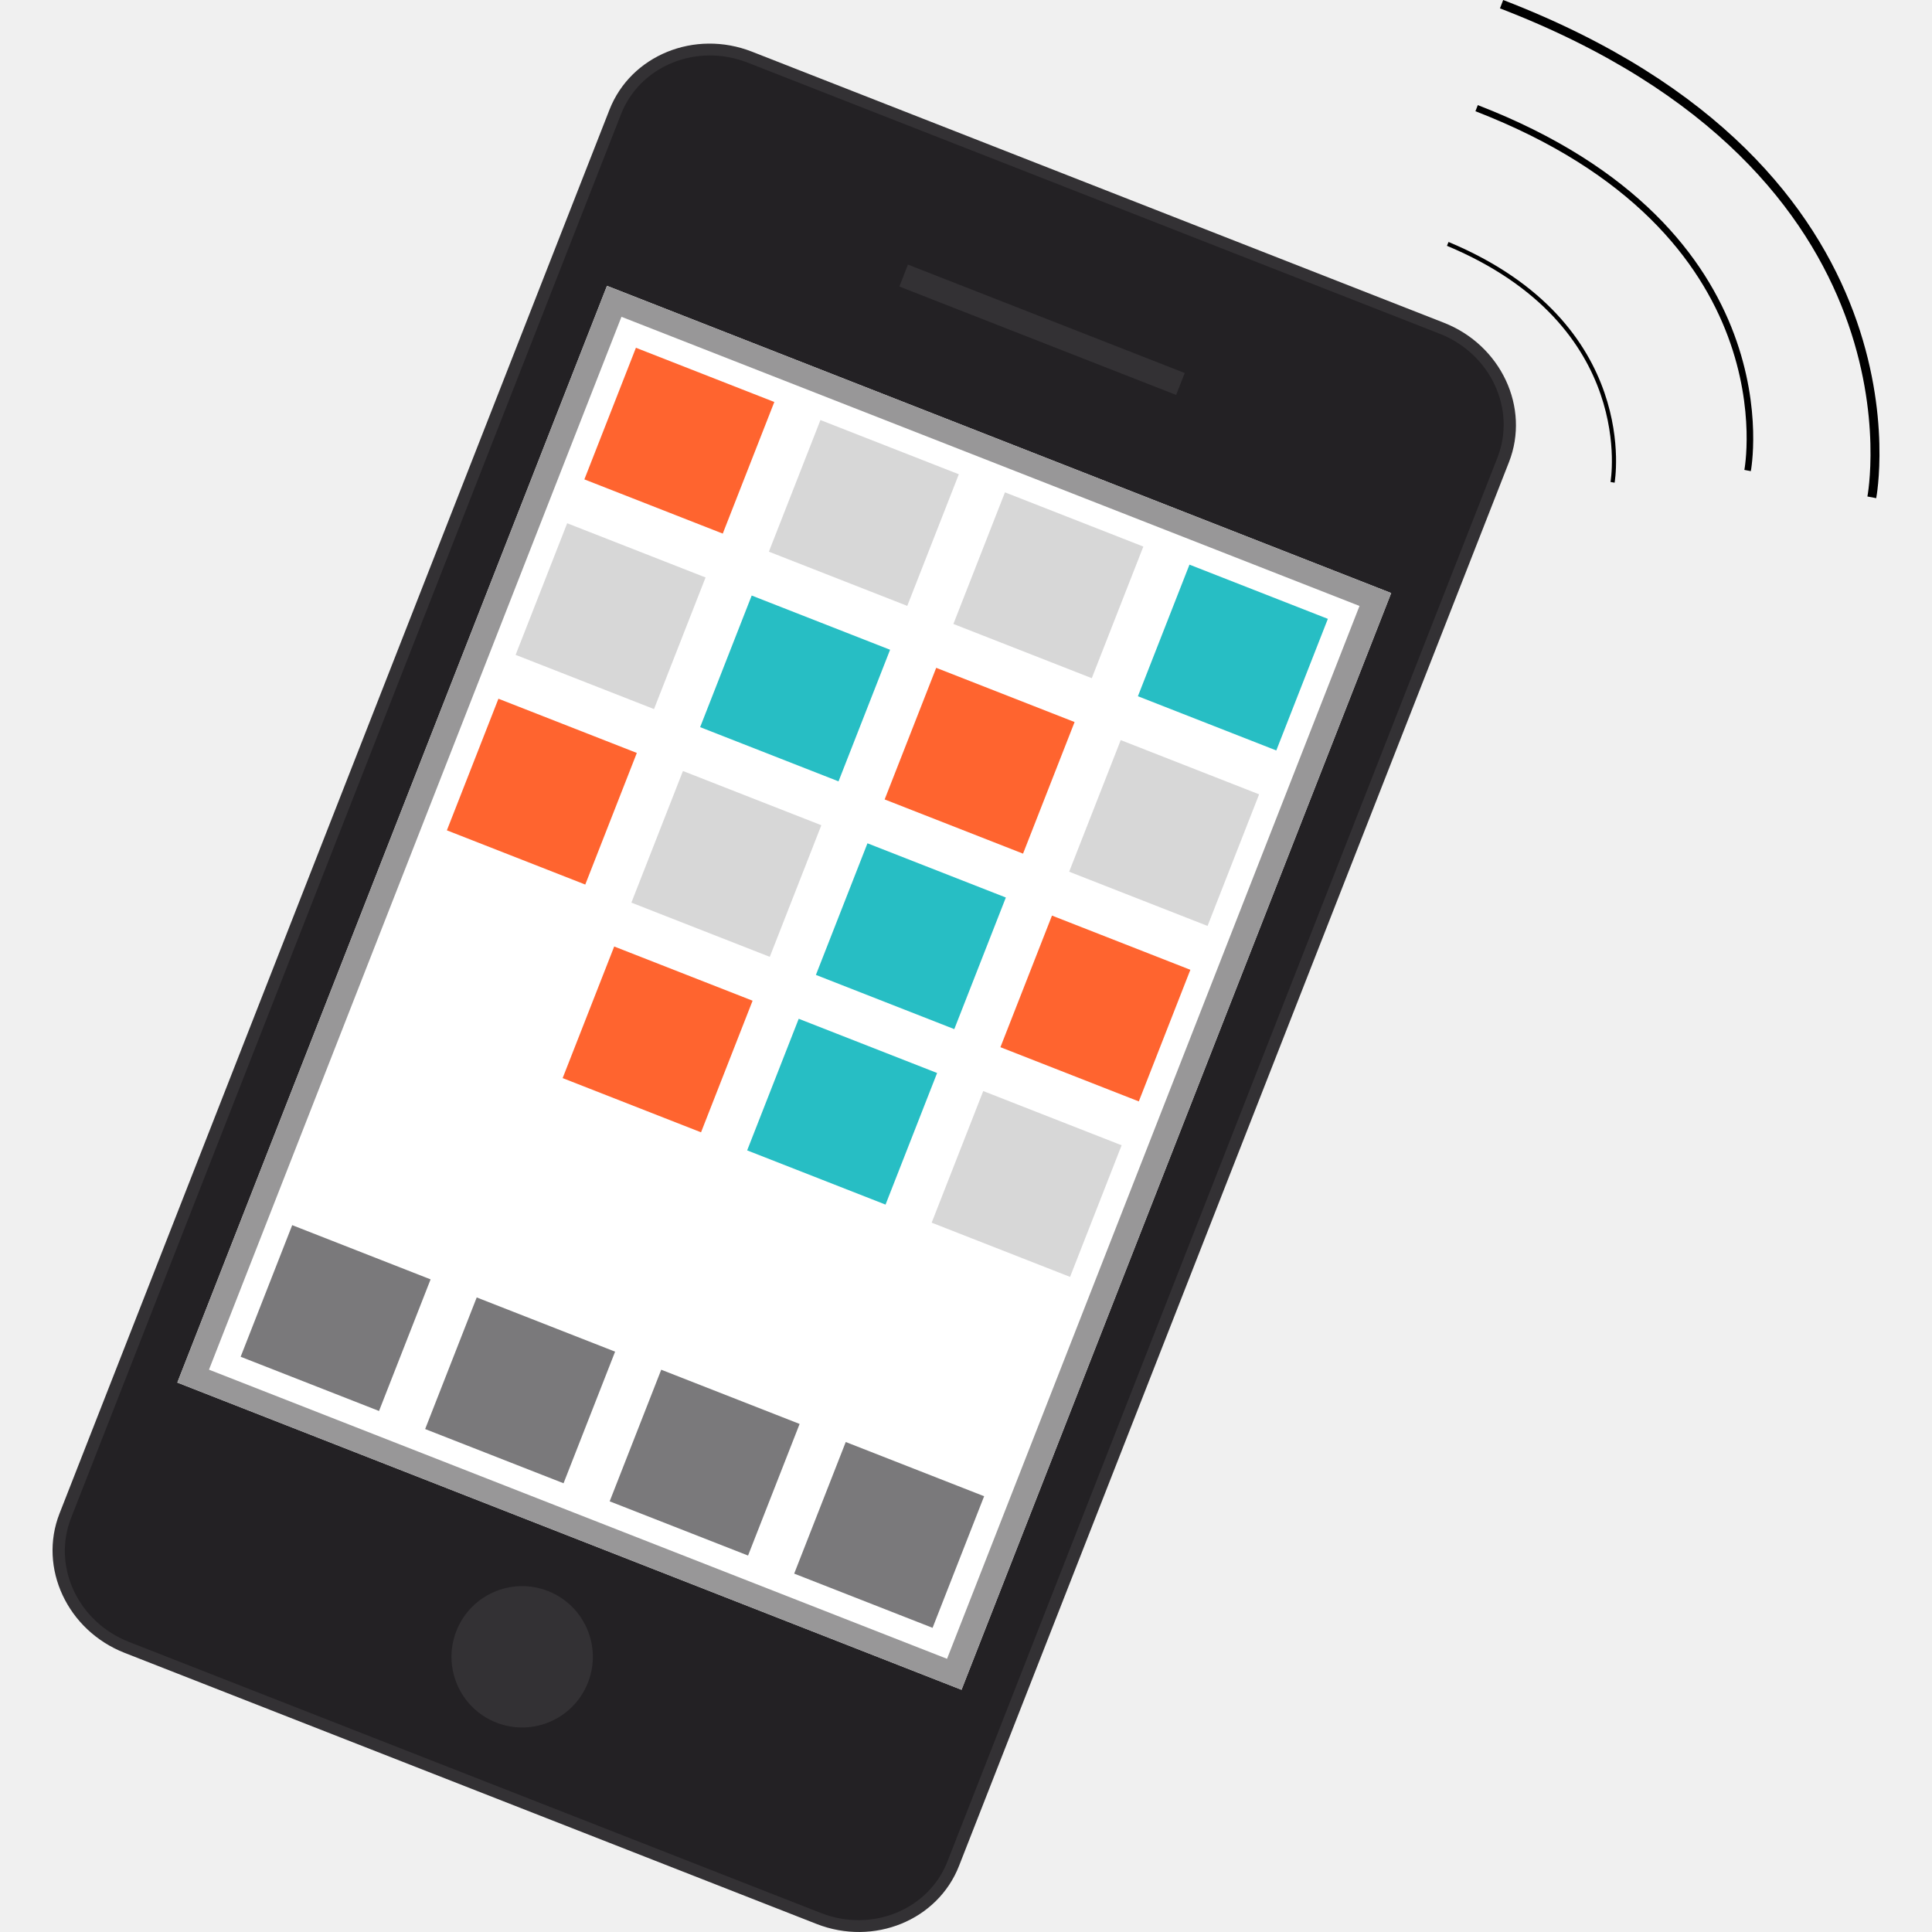
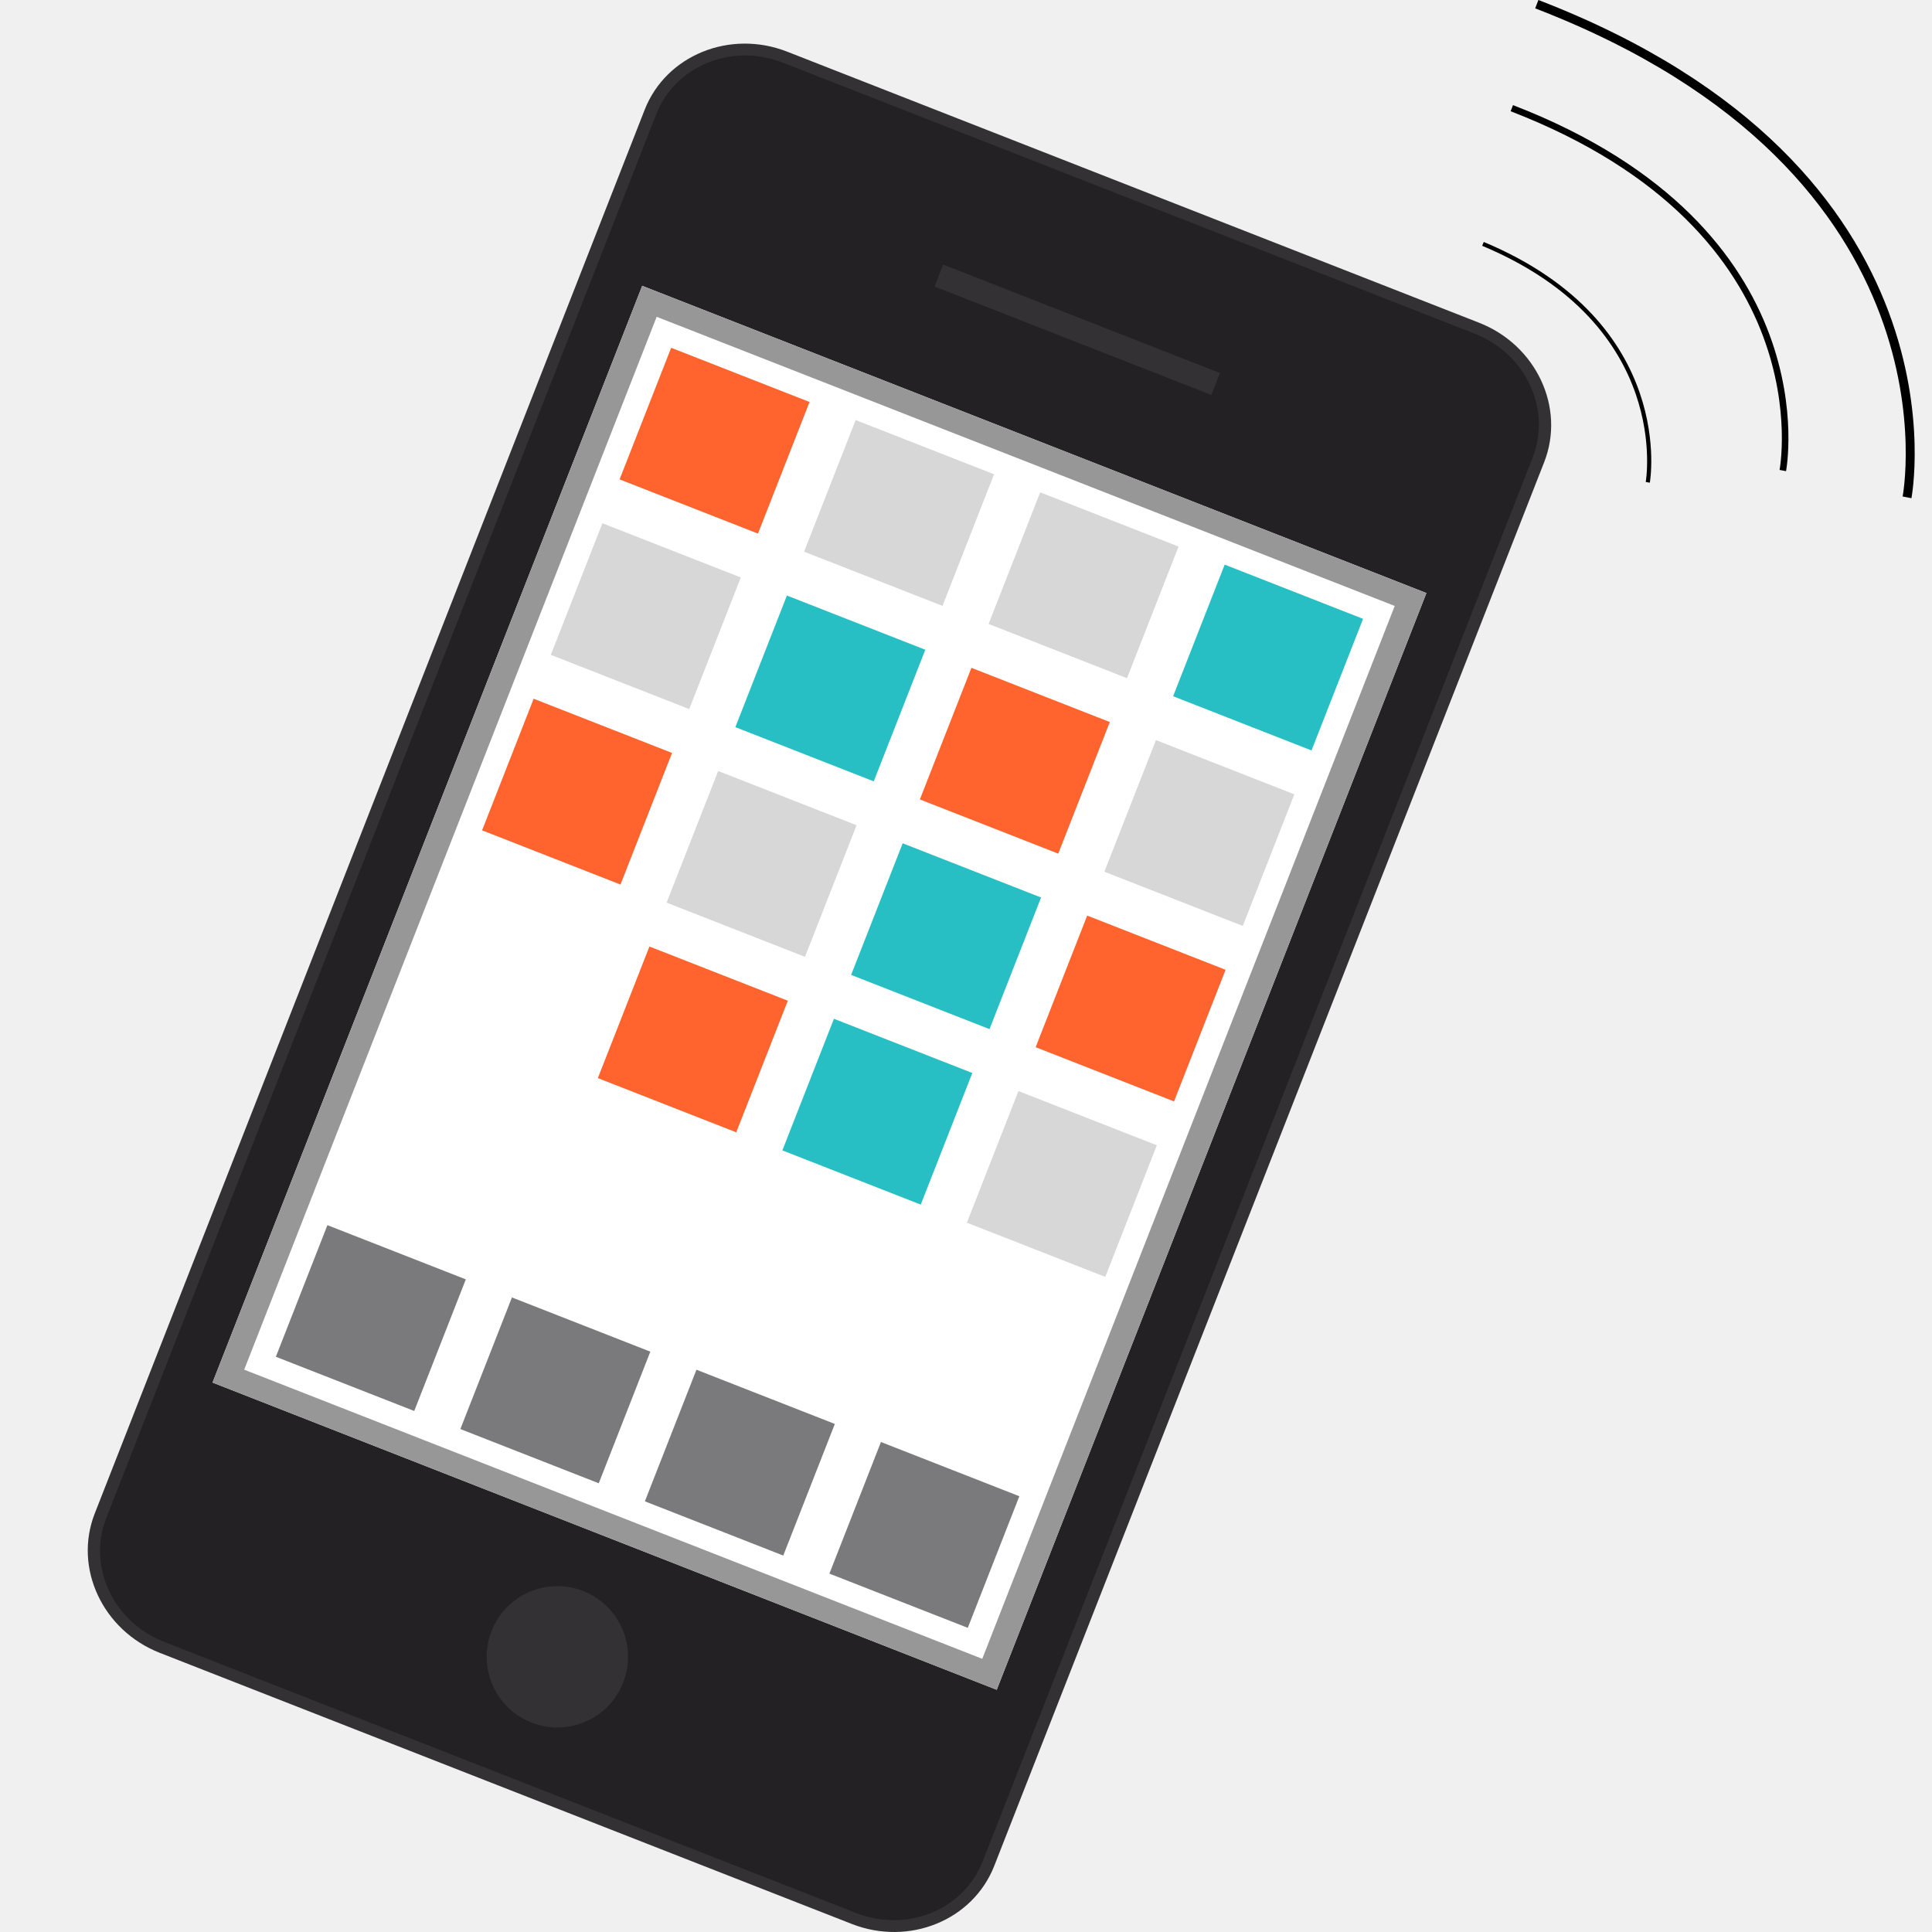
- <svg xmlns="http://www.w3.org/2000/svg" version="1.1" id="svg3430" height="464.723" width="464.723">
+ <svg xmlns="http://www.w3.org/2000/svg" version="1.1" id="svg3430" height="495.704" width="495.704">
  <defs id="defs3482" />
-   <g transform="translate(1,-17.24989)" id="g3432">
-     <rect style="fill:none" x="-1" y="-1" width="582" height="402" id="canvas_background" />
+   <g transform="translate(0,-50.42936)" id="g3432">
+     <rect style="fill:none;stroke-width:1.067" x="-1.067" y="-1.067" width="620.8" height="428.8" id="canvas_background" />
  </g>
-   <path id="path3488" d="M 394.068,41.795 Z" style="fill:none;fill-rule:evenodd;stroke:#000000;stroke-width:1px;stroke-linecap:butt;stroke-linejoin:miter;stroke-opacity:1" />
-   <g transform="translate(-47.35711,-17.24998)" id="g142">
-     <g id="g3437">
-       <g id="Layer_2">
-         <g id="svg_1">
-           <g transform="rotate(21.3935,236.001,254.857)" id="svg_3">
-             <g id="svg_34">
-               <path style="fill:#333134" id="svg_33" d="M 325.376,461.686 H 146.624 c -14.786,0 -26.812,-11.439 -26.812,-25.499 V 73.526 c 0,-14.062 12.028,-25.499 26.812,-25.499 h 178.753 c 14.786,0 26.812,11.439 26.812,25.499 V 436.186 c 0,14.062 -12.028,25.5 -26.814,25.5 z M 146.624,53.693 c -11.497,0 -20.855,8.899 -20.855,19.833 V 436.186 c 0,10.934 9.357,19.833 20.855,19.833 h 178.753 c 11.497,0 20.855,-8.899 20.855,-19.833 V 73.526 c 0,-10.934 -9.357,-19.833 -20.855,-19.833 z" />
-             </g>
-             <g id="svg_59">
-               <path style="fill:#232124" id="svg_35" d="m 146.624,50.861 h 178.753 c 13.163,0 23.834,10.15 23.834,22.665 V 96.193 413.521 436.186 c 0,12.518 -10.672,22.667 -23.834,22.667 H 146.624 c -13.163,0 -23.834,-10.15 -23.834,-22.667 V 413.521 96.193 73.526 c 0,-12.516 10.671,-22.665 23.834,-22.665 z" />
-               <rect style="fill:#ffffff" id="svg_36" height="283.328" width="202.586" y="113.192" x="134.707" />
-               <rect style="fill:#27bec4" id="svg_37" height="34" width="35.751" y="124.526" x="289.626" />
-               <rect style="opacity:0.2;fill:#373538" id="svg_38" height="34" width="35.751" y="124.526" x="241.958" />
-               <rect style="opacity:0.2;fill:#373538" id="svg_39" height="34" width="35.751" y="124.526" x="194.291" />
-               <rect style="fill:#ff642f" id="svg_40" height="34" width="35.751" y="124.526" x="146.624" />
-               <rect style="opacity:0.2;fill:#373538" id="svg_41" height="33.999" width="35.751" y="169.859" x="289.626" />
-               <rect style="fill:#ff642f" id="svg_42" height="33.999" width="35.751" y="169.859" x="241.958" />
-               <rect style="fill:#27bec4" id="svg_43" height="33.999" width="35.751" y="169.859" x="194.291" />
-               <rect style="opacity:0.2;fill:#373538" id="svg_44" height="33.999" width="35.751" y="169.859" x="146.624" />
-               <rect style="fill:#ff642f" id="svg_45" height="34" width="35.751" y="215.191" x="289.626" />
-               <rect style="fill:#27bec4" id="svg_46" height="34" width="35.751" y="215.191" x="241.958" />
-               <rect style="opacity:0.2;fill:#373538" id="svg_47" height="34" width="35.751" y="215.191" x="194.291" />
-               <rect style="fill:#ff642f" id="svg_48" height="34" width="35.751" y="215.191" x="146.624" />
-               <rect style="opacity:0.2;fill:#373538" id="svg_49" height="34" width="35.751" y="260.524" x="289.626" />
-               <rect style="fill:#27bec4" id="svg_50" height="34" width="35.751" y="260.524" x="241.958" />
-               <rect style="fill:#ff642f" id="svg_51" height="34" width="35.751" y="260.524" x="194.291" />
-               <rect style="fill:#7a797b" id="svg_52" height="34" width="35.751" y="351.188" x="289.626" />
-               <rect style="fill:#7a797b" id="svg_53" height="34" width="35.751" y="351.188" x="241.958" />
-               <rect style="fill:#7a797b" id="svg_54" height="34" width="35.751" y="351.188" x="194.291" />
-               <rect style="fill:#7a797b" id="svg_55" height="34" width="35.751" y="351.188" x="146.624" />
-               <circle style="fill:#333134" id="svg_56" r="16.999" cy="427.688" cx="236" />
-               <g id="svg_58">
-                 <rect style="fill:#333134" id="svg_57" height="5.666" width="71.501" y="82.027" x="200.249" />
-               </g>
-             </g>
-             <g id="svg_61">
-               <path style="fill:#989798" id="svg_60" d="M 331.335,118.86 V 390.856 H 140.665 V 118.86 Z m 5.958,-5.667 H 134.707 v 283.328 h 202.586 z" />
+   <g transform="translate(-41.47887,-18.40024)" id="g3437">
+     <g id="Layer_2">
+       <g id="svg_1">
+         <g id="svg_3" transform="rotate(21.3935,251.7344,271.8475)">
+           <g id="svg_34">
+             <path style="fill:#333134;stroke-width:1.067" d="M 347.068,492.466 H 156.399 c -15.772,0 -28.6,-12.201 -28.6,-27.199 V 78.428 c 0,-14.999 12.83,-27.199 28.6,-27.199 h 190.67 c 15.772,0 28.6,12.201 28.6,27.199 V 465.265 c 0,14.999 -12.83,27.2 -28.601,27.2 z M 156.399,57.273 c -12.264,0 -22.245,9.492 -22.245,21.155 V 465.265 c 0,11.663 9.981,21.155 22.245,21.155 h 190.67 c 12.264,0 22.245,-9.492 22.245,-21.155 V 78.428 c 0,-11.663 -9.981,-21.155 -22.245,-21.155 z" id="svg_33" />
+           </g>
+           <g id="svg_59">
+             <path style="fill:#232124;stroke-width:1.067" d="m 156.399,54.252 h 190.67 c 14.041,0 25.423,10.826 25.423,24.176 v 24.178 338.483 24.176 c 0,13.353 -11.384,24.178 -25.423,24.178 H 156.399 c -14.041,0 -25.423,-10.826 -25.423,-24.178 V 441.089 102.606 78.428 c 0,-13.35 11.382,-24.176 25.423,-24.176 z" id="svg_35" />
+             <rect style="fill:#ffffff;stroke-width:1.067" x="143.687" y="120.739" width="216.092" height="302.216" id="svg_36" />
+             <rect style="fill:#27bec4;stroke-width:1.067" x="308.934" y="132.827" width="38.135" height="36.267" id="svg_37" />
+             <rect style="opacity:0.2;fill:#373538;stroke-width:1.067" x="258.088" y="132.827" width="38.135" height="36.267" id="svg_38" />
+             <rect style="opacity:0.2;fill:#373538;stroke-width:1.067" x="207.244" y="132.827" width="38.135" height="36.267" id="svg_39" />
+             <rect style="fill:#ff642f;stroke-width:1.067" x="156.399" y="132.827" width="38.135" height="36.267" id="svg_40" />
+             <rect style="opacity:0.2;fill:#373538;stroke-width:1.067" x="308.934" y="181.183" width="38.135" height="36.265" id="svg_41" />
+             <rect style="fill:#ff642f;stroke-width:1.067" x="258.088" y="181.183" width="38.135" height="36.265" id="svg_42" />
+             <rect style="fill:#27bec4;stroke-width:1.067" x="207.244" y="181.183" width="38.135" height="36.265" id="svg_43" />
+             <rect style="opacity:0.2;fill:#373538;stroke-width:1.067" x="156.399" y="181.183" width="38.135" height="36.265" id="svg_44" />
+             <rect style="fill:#ff642f;stroke-width:1.067" x="308.934" y="229.537" width="38.135" height="36.267" id="svg_45" />
+             <rect style="fill:#27bec4;stroke-width:1.067" x="258.088" y="229.537" width="38.135" height="36.267" id="svg_46" />
+             <rect style="opacity:0.2;fill:#373538;stroke-width:1.067" x="207.244" y="229.537" width="38.135" height="36.267" id="svg_47" />
+             <rect style="fill:#ff642f;stroke-width:1.067" x="156.399" y="229.537" width="38.135" height="36.267" id="svg_48" />
+             <rect style="opacity:0.2;fill:#373538;stroke-width:1.067" x="308.934" y="277.893" width="38.135" height="36.267" id="svg_49" />
+             <rect style="fill:#27bec4;stroke-width:1.067" x="258.088" y="277.893" width="38.135" height="36.267" id="svg_50" />
+             <rect style="fill:#ff642f;stroke-width:1.067" x="207.244" y="277.893" width="38.135" height="36.267" id="svg_51" />
+             <rect style="fill:#7a797b;stroke-width:1.067" x="308.934" y="374.601" width="38.135" height="36.267" id="svg_52" />
+             <rect style="fill:#7a797b;stroke-width:1.067" x="258.088" y="374.601" width="38.135" height="36.267" id="svg_53" />
+             <rect style="fill:#7a797b;stroke-width:1.067" x="207.244" y="374.601" width="38.135" height="36.267" id="svg_54" />
+             <rect style="fill:#7a797b;stroke-width:1.067" x="156.399" y="374.601" width="38.135" height="36.267" id="svg_55" />
+             <circle style="fill:#333134;stroke-width:1.067" cx="251.733" cy="456.2" r="18.133" id="svg_56" />
+             <g id="svg_58">
+               <rect style="fill:#333134;stroke-width:1.067" x="213.599" y="87.496" width="76.268" height="6.044" id="svg_57" />
            </g>
          </g>
-           <line style="fill:none" stroke-linecap="null" stroke-linejoin="null" id="svg_63" y2="202.5" x2="437.5" y1="55.5" x1="407.5" fill-opacity="null" stroke-opacity="null" stroke="null" stroke-width="null" />
-           <line style="fill:none" stroke-linecap="null" stroke-linejoin="null" id="svg_64" y2="138.5" x2="451.5" y1="56.5" x1="402.5" fill-opacity="null" stroke-opacity="null" stroke="null" stroke-width="NaN" />
-           <line style="fill:none" stroke-linecap="null" stroke-linejoin="null" id="svg_65" y2="72.5" x2="439.5" y1="69.5" x1="438.5" fill-opacity="null" stroke-opacity="null" stroke="null" stroke-width="NaN" />
-           <line style="fill:none" stroke-linecap="null" stroke-linejoin="null" id="svg_66" y2="145.5" x2="479.5" y1="144.5" x1="478.5" fill-opacity="null" stroke-opacity="null" stroke="null" stroke-width="NaN" />
-           <line style="fill:none" stroke-linecap="null" stroke-linejoin="null" id="svg_68" y2="125.5" x2="482.5" y1="121.5" x1="482.5" fill-opacity="null" stroke-opacity="null" stroke="null" stroke-width="NaN" />
-           <line style="fill:none" stroke-linecap="null" stroke-linejoin="null" id="svg_70" y2="32.5" x2="394.5" y1="30.5" x1="394.5" fill-opacity="null" stroke-opacity="null" stroke="null" stroke-width="NaN" />
+           <g id="svg_61">
+             <path style="fill:#989798;stroke-width:1.067" d="M 353.424,126.784 V 416.913 H 150.042 V 126.784 Z m 6.355,-6.045 H 143.687 v 302.216 h 216.092 z" id="svg_60" />
+           </g>
        </g>
+         <line style="fill:none;stroke-width:1.067" stroke="null" stroke-opacity="null" fill-opacity="null" x1="434.667" y1="59.2" x2="466.667" y2="216" id="svg_63" stroke-linejoin="null" stroke-linecap="null" />
+         <line style="fill:none;stroke-width:1.067" stroke="null" stroke-opacity="null" fill-opacity="null" x1="429.333" y1="60.267" x2="481.6" y2="147.733" id="svg_64" stroke-linejoin="null" stroke-linecap="null" />
+         <line style="fill:none;stroke-width:1.067" stroke="null" stroke-opacity="null" fill-opacity="null" x1="467.733" y1="74.133" x2="468.8" y2="77.333" id="svg_65" stroke-linejoin="null" stroke-linecap="null" />
+         <line style="fill:none;stroke-width:1.067" stroke="null" stroke-opacity="null" fill-opacity="null" x1="510.4" y1="154.133" x2="511.467" y2="155.2" id="svg_66" stroke-linejoin="null" stroke-linecap="null" />
+         <line style="fill:none;stroke-width:1.067" stroke="null" stroke-opacity="null" fill-opacity="null" x1="514.667" y1="129.6" x2="514.667" y2="133.867" id="svg_68" stroke-linejoin="null" stroke-linecap="null" />
+         <line style="fill:none;stroke-width:1.067" stroke="null" stroke-opacity="null" fill-opacity="null" x1="420.8" y1="32.533" x2="420.8" y2="34.667" id="svg_70" stroke-linejoin="null" stroke-linecap="null" />
      </g>
-       <g id="Layer_1" />
    </g>
-     <path style="fill:none;fill-rule:evenodd;stroke:#000000;stroke-width:1px;stroke-linecap:butt;stroke-linejoin:miter;stroke-opacity:1" d="m 395.598,75.914 c 46.392,19.4 39.644,57.357 39.644,57.357 v 0 0" id="path3494" />
-     <path style="fill:none;fill-rule:evenodd;stroke:#000000;stroke-width:1.581px;stroke-linecap:butt;stroke-linejoin:miter;stroke-opacity:1" d="m 402.541,43.271 c 76.277,29.481 65.182,87.161 65.182,87.161 v 0 0" id="path3494-3" />
-     <path style="fill:none;fill-rule:evenodd;stroke:#000000;stroke-width:2.155px;stroke-linecap:butt;stroke-linejoin:miter;stroke-opacity:1" d="M 408.545,18.256 C 512.76,58.378 497.601,136.879 497.601,136.879 v 0 0" id="path3494-6" />
+     <g id="Layer_1" />
  </g>
+   <path id="path3488" d="M 419.272,12.551 Z" style="fill:none;fill-rule:evenodd;stroke:#000000;stroke-width:1.067px;stroke-linecap:butt;stroke-linejoin:miter;stroke-opacity:1" />
+   <path id="path3494" d="m 380.492,62.575 c 49.485,20.694 42.287,61.181 42.287,61.181 v 0 0" style="fill:none;fill-rule:evenodd;stroke:#000000;stroke-width:1.067px;stroke-linecap:butt;stroke-linejoin:miter;stroke-opacity:1" />
+   <path id="path3494-3" d="m 387.898,27.756 c 81.362,31.446 69.527,92.972 69.527,92.972 v 0 0" style="fill:none;fill-rule:evenodd;stroke:#000000;stroke-width:1.686px;stroke-linecap:butt;stroke-linejoin:miter;stroke-opacity:1" />
+   <path id="path3494-6" d="M 394.303,1.073 C 505.465,43.87 489.296,127.604 489.296,127.604 v 0 0" style="fill:none;fill-rule:evenodd;stroke:#000000;stroke-width:2.299px;stroke-linecap:butt;stroke-linejoin:miter;stroke-opacity:1" />
</svg>
